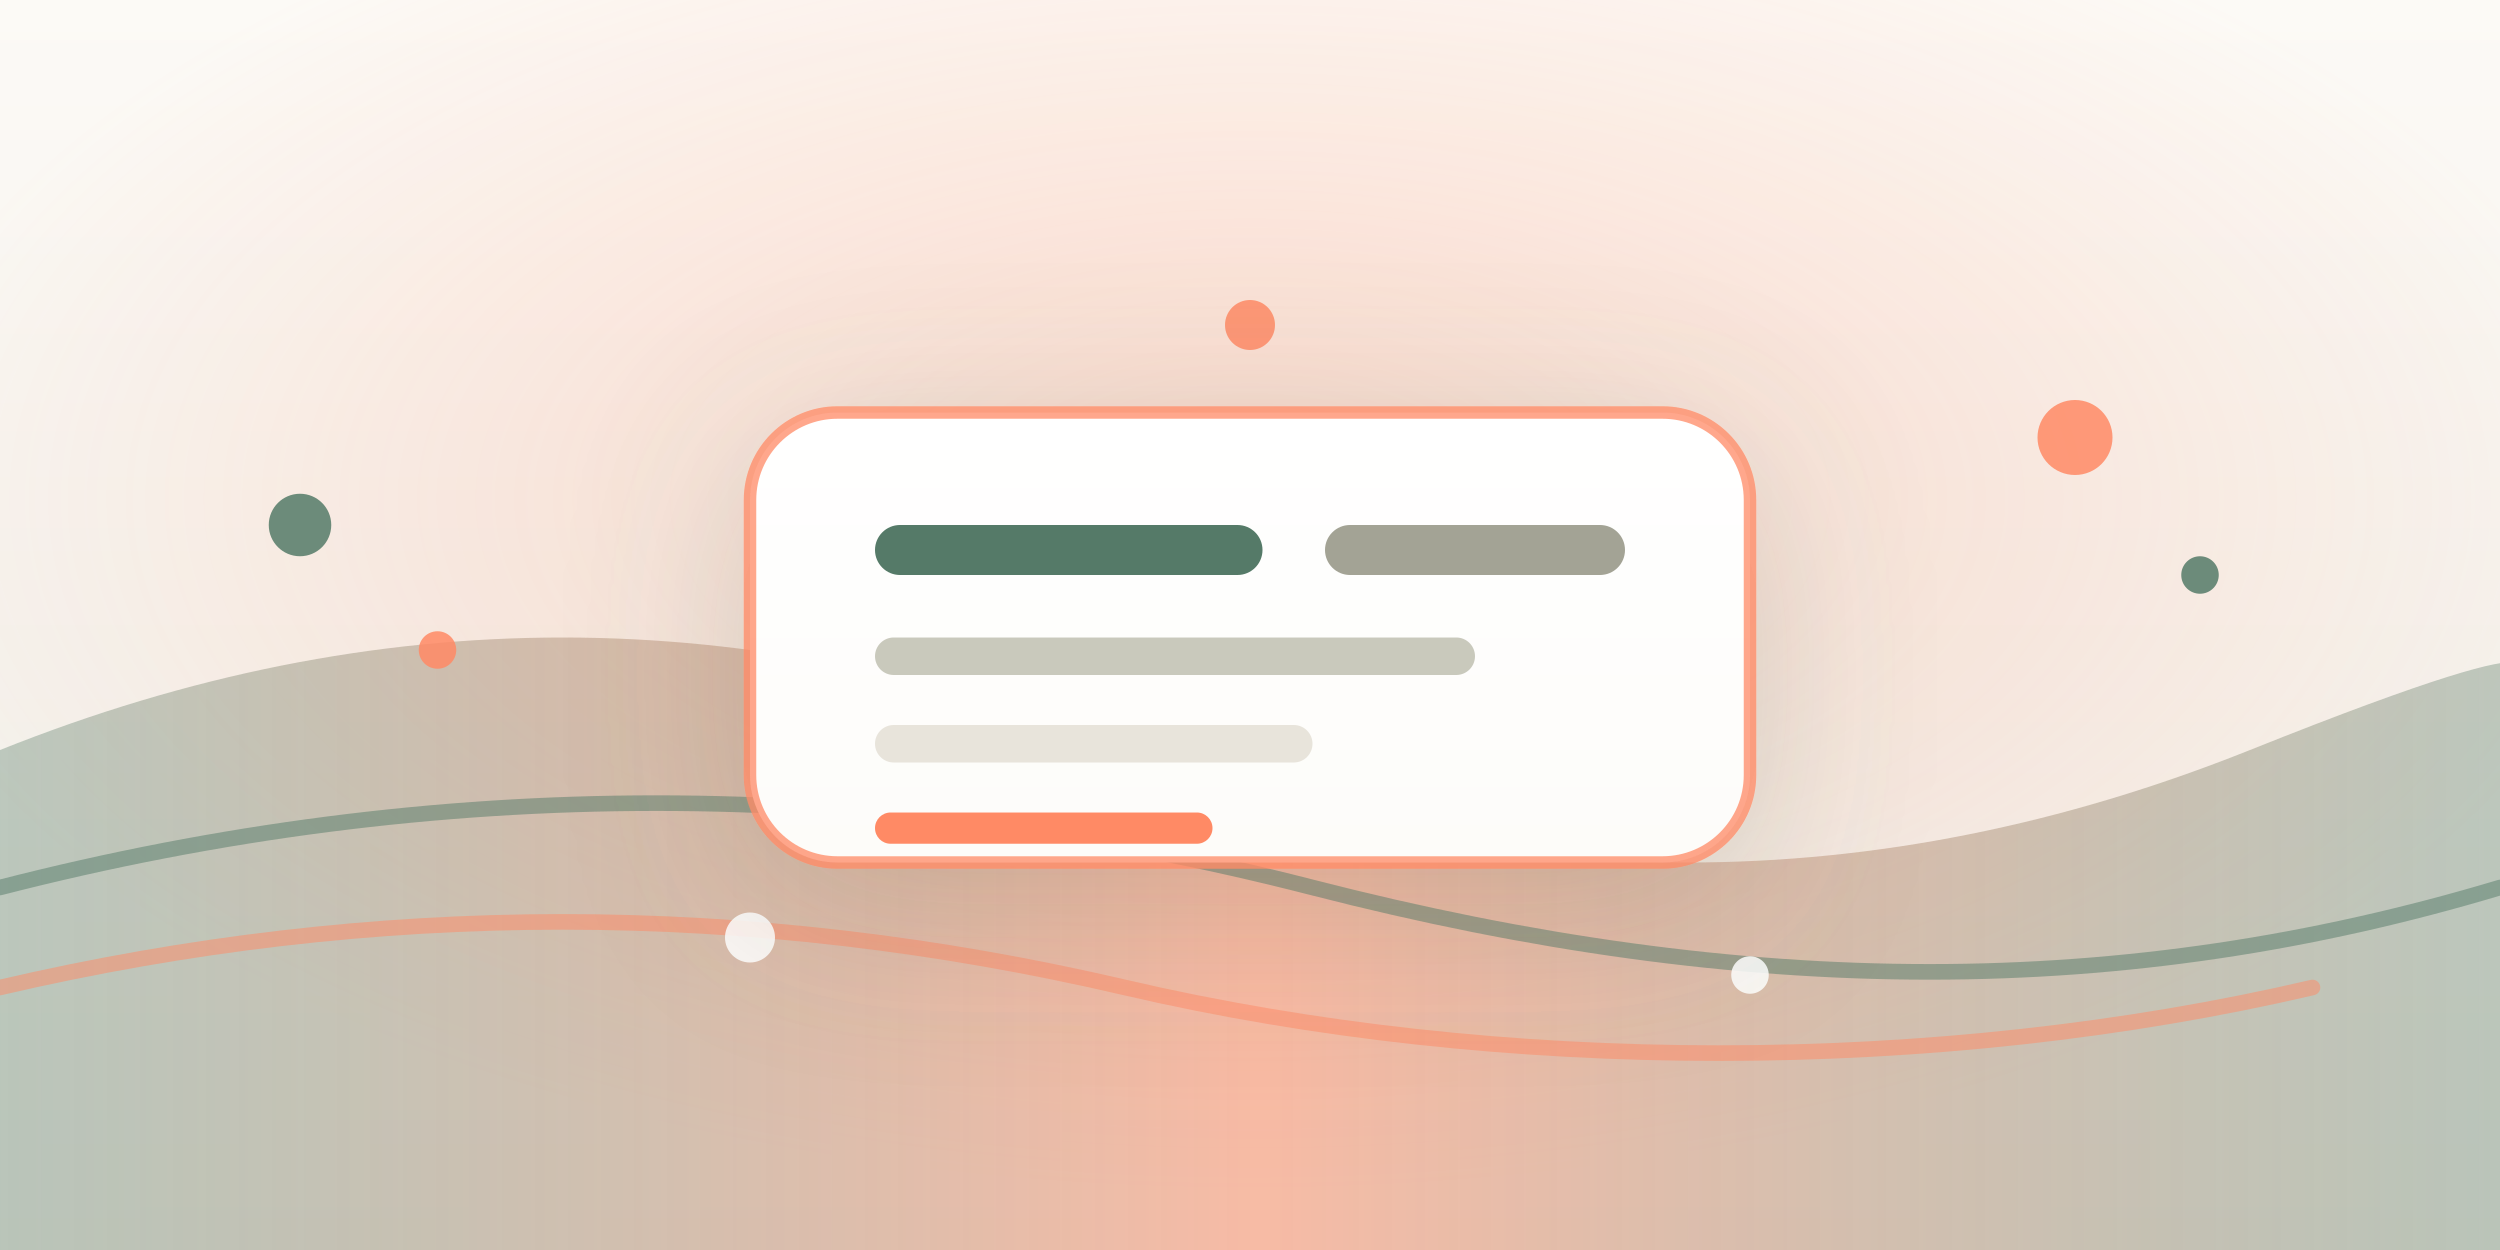
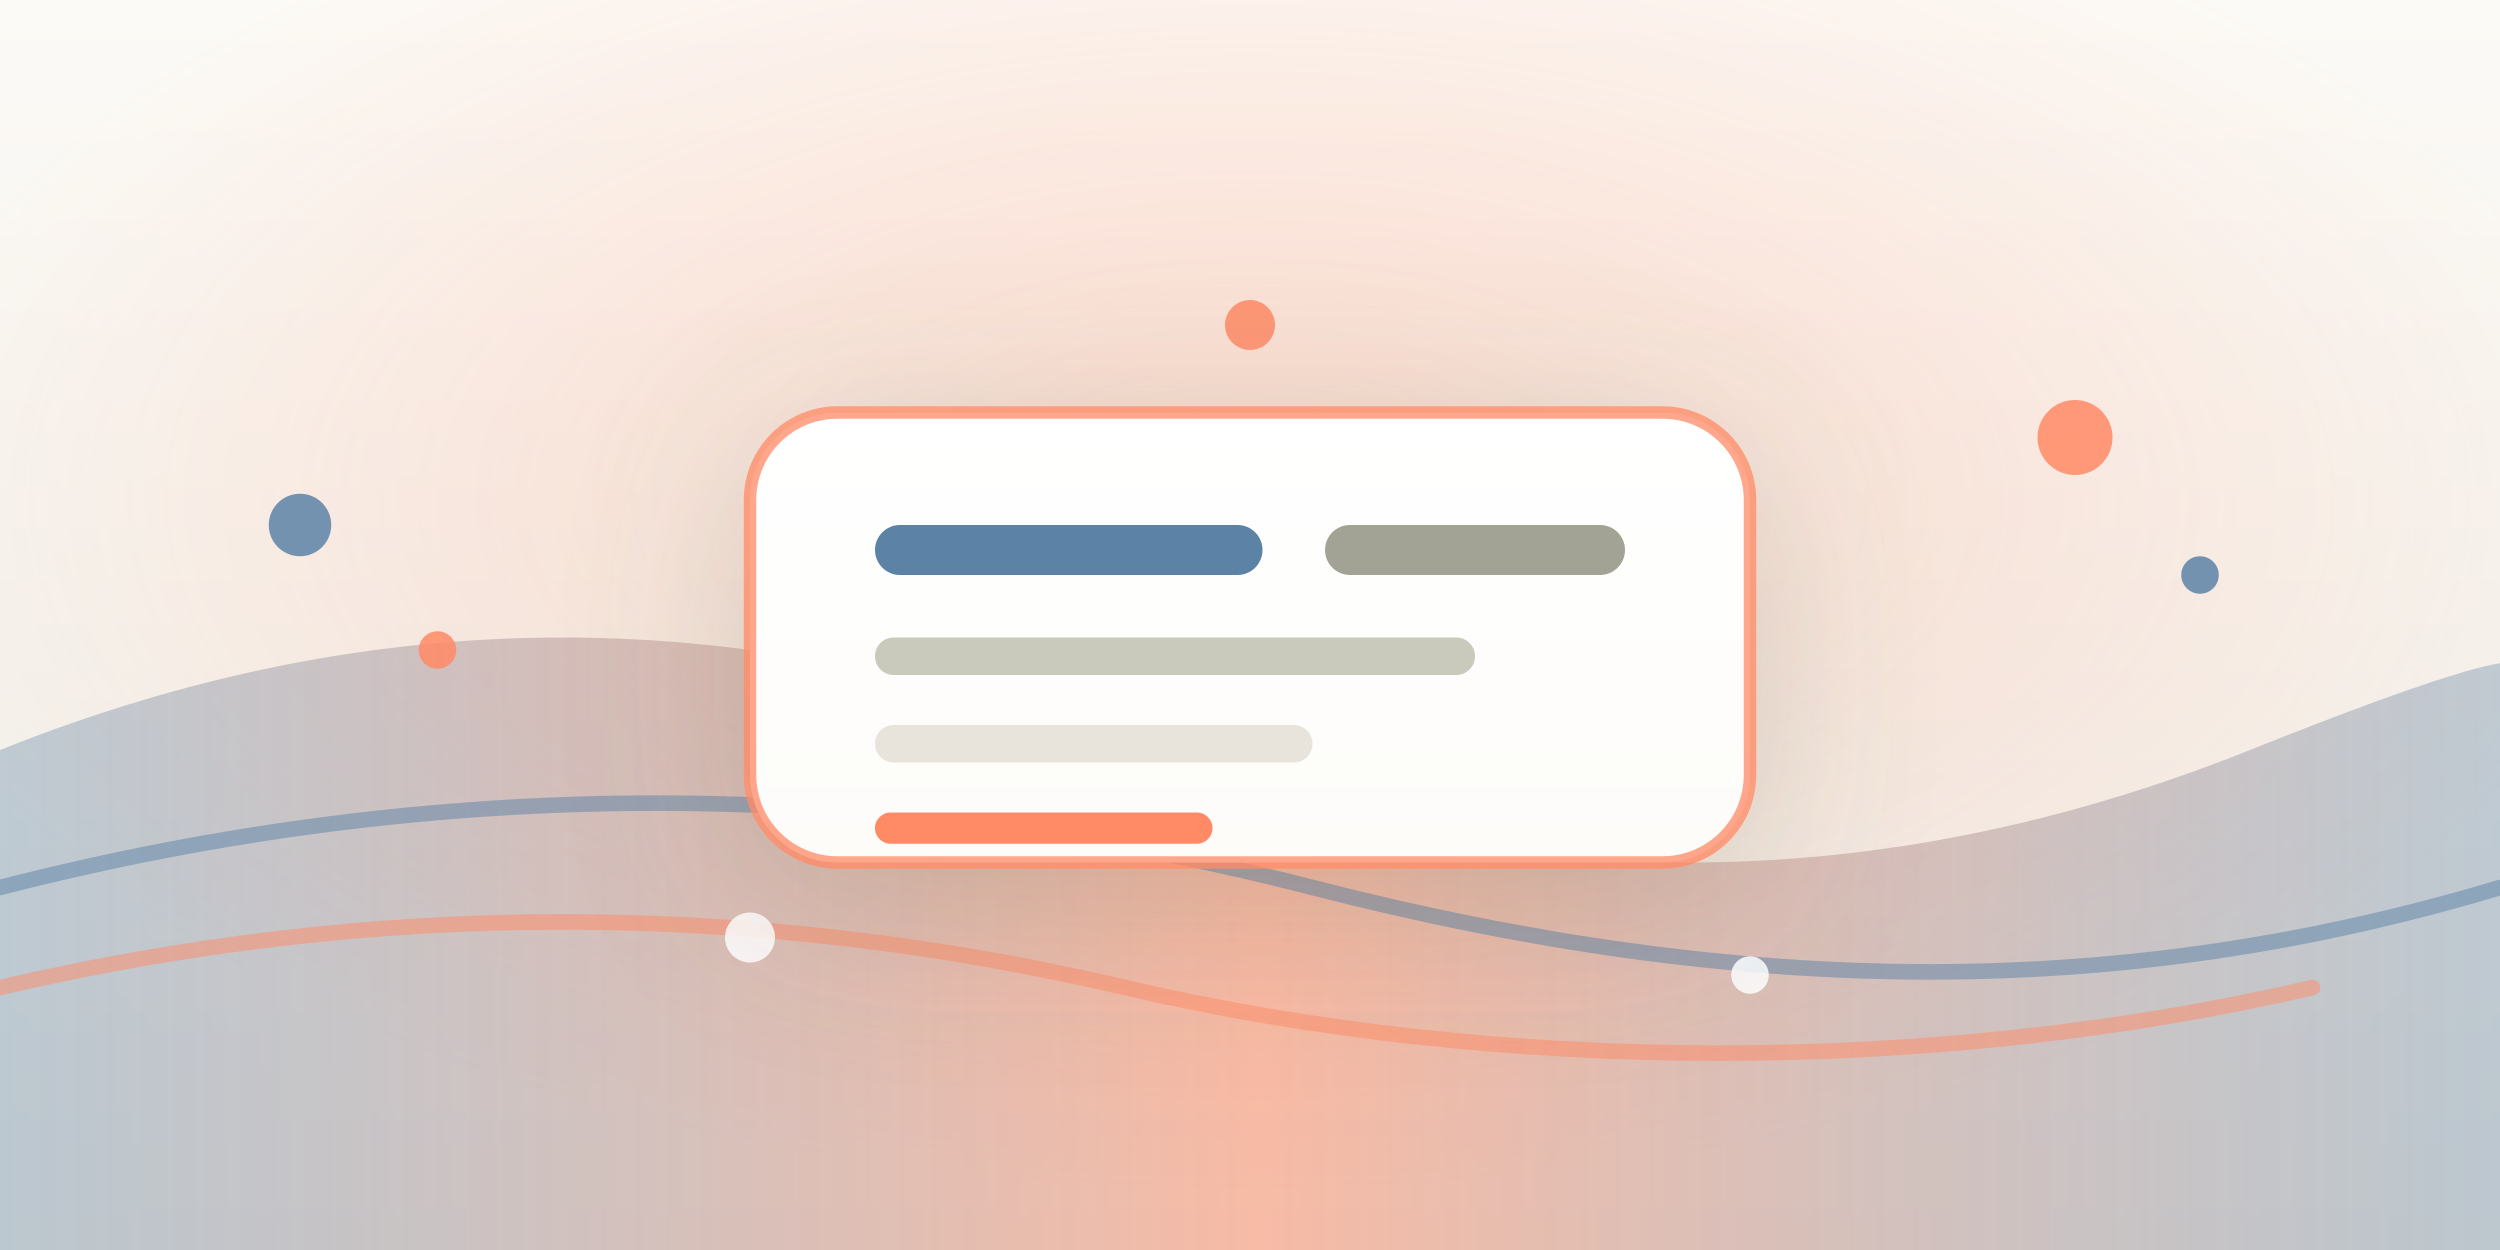
<svg xmlns="http://www.w3.org/2000/svg" viewBox="0 0 400 200">
  <defs>
    <linearGradient id="bg" x1="0" y1="0" x2="0" y2="1">
      <stop offset="0" stop-color="#FCFAF6" />
      <stop offset="1" stop-color="#EFECE5" />
    </linearGradient>
    <linearGradient id="flow" x1="0" y1="0" x2="1" y2="0">
-       <stop offset="0" stop-color="#547A67" stop-opacity="0.35" />
+       <stop offset="0" stop-color="#5B82A6" stop-opacity="0.35" />
      <stop offset="0.5" stop-color="#FF8A65" stop-opacity="0.5" />
-       <stop offset="1" stop-color="#547A67" stop-opacity="0.35" />
+       <stop offset="1" stop-color="#5B82A6" stop-opacity="0.35" />
    </linearGradient>
    <linearGradient id="card" x1="0" y1="0" x2="0" y2="1">
      <stop offset="0" stop-color="#FFFFFF" />
      <stop offset="1" stop-color="#FDFCF9" />
    </linearGradient>
    <radialGradient id="glow" cx="0.5" cy="0.4" r="0.55">
      <stop offset="0" stop-color="#FF8A65" stop-opacity="0.28" />
      <stop offset="1" stop-color="#FF8A65" stop-opacity="0" />
    </radialGradient>
  </defs>
  <rect width="400" height="200" fill="url(#bg)" />
  <rect width="400" height="200" fill="url(#glow)" />
  <path d="M0 120c60-24 120-24 180 0s120 24 180 0 40-10 40-10v90H0Z" fill="url(#flow)" />
-   <path d="M0 142c70-18 140-18 210 0s130 18 190 0" fill="none" stroke="#547A67" stroke-width="2.5" stroke-linecap="round" opacity="0.5" />
+   <path d="M0 142c70-18 140-18 210 0s130 18 190 0" fill="none" stroke="#5B82A6" stroke-width="2.5" stroke-linecap="round" opacity="0.5" />
  <path d="M0 158c60-14 120-14 180 0s130 14 190 0" fill="none" stroke="#FF8A65" stroke-width="2.5" stroke-linecap="round" opacity="0.5" />
  <g opacity="0.85">
-     <circle cx="48" cy="84" r="5" fill="#547A67" />
+     <circle cx="48" cy="84" r="5" fill="#5B82A6" />
    <circle cx="70" cy="104" r="3" fill="#FF8A65" />
    <circle cx="332" cy="70" r="6" fill="#FF8A65" />
-     <circle cx="352" cy="92" r="3" fill="#547A67" />
+     <circle cx="352" cy="92" r="3" fill="#5B82A6" />
    <circle cx="200" cy="52" r="4" fill="#FF8A65" />
    <circle cx="120" cy="150" r="4" fill="#FFFFFF" />
    <circle cx="280" cy="156" r="3" fill="#FFFFFF" />
  </g>
  <g filter="drop-shadow(0 6px 14px rgba(84,122,103,0.22))">
    <rect x="120" y="66" width="160" height="72" rx="14" fill="url(#card)" />
    <rect x="120" y="66" width="160" height="72" rx="14" fill="none" stroke="#FF8A65" stroke-width="2" opacity="0.75" />
-     <rect x="140" y="84" width="62" height="8" rx="4" fill="#547A67" />
+     <rect x="140" y="84" width="62" height="8" rx="4" fill="#5B82A6" />
    <rect x="212" y="84" width="48" height="8" rx="4" fill="#A3A395" />
    <rect x="140" y="102" width="96" height="6" rx="3" fill="#C9C9BC" />
    <rect x="140" y="116" width="70" height="6" rx="3" fill="#E8E4DB" />
    <rect x="140" y="130" width="54" height="5" rx="2.5" fill="#FF8A65" />
  </g>
</svg>
